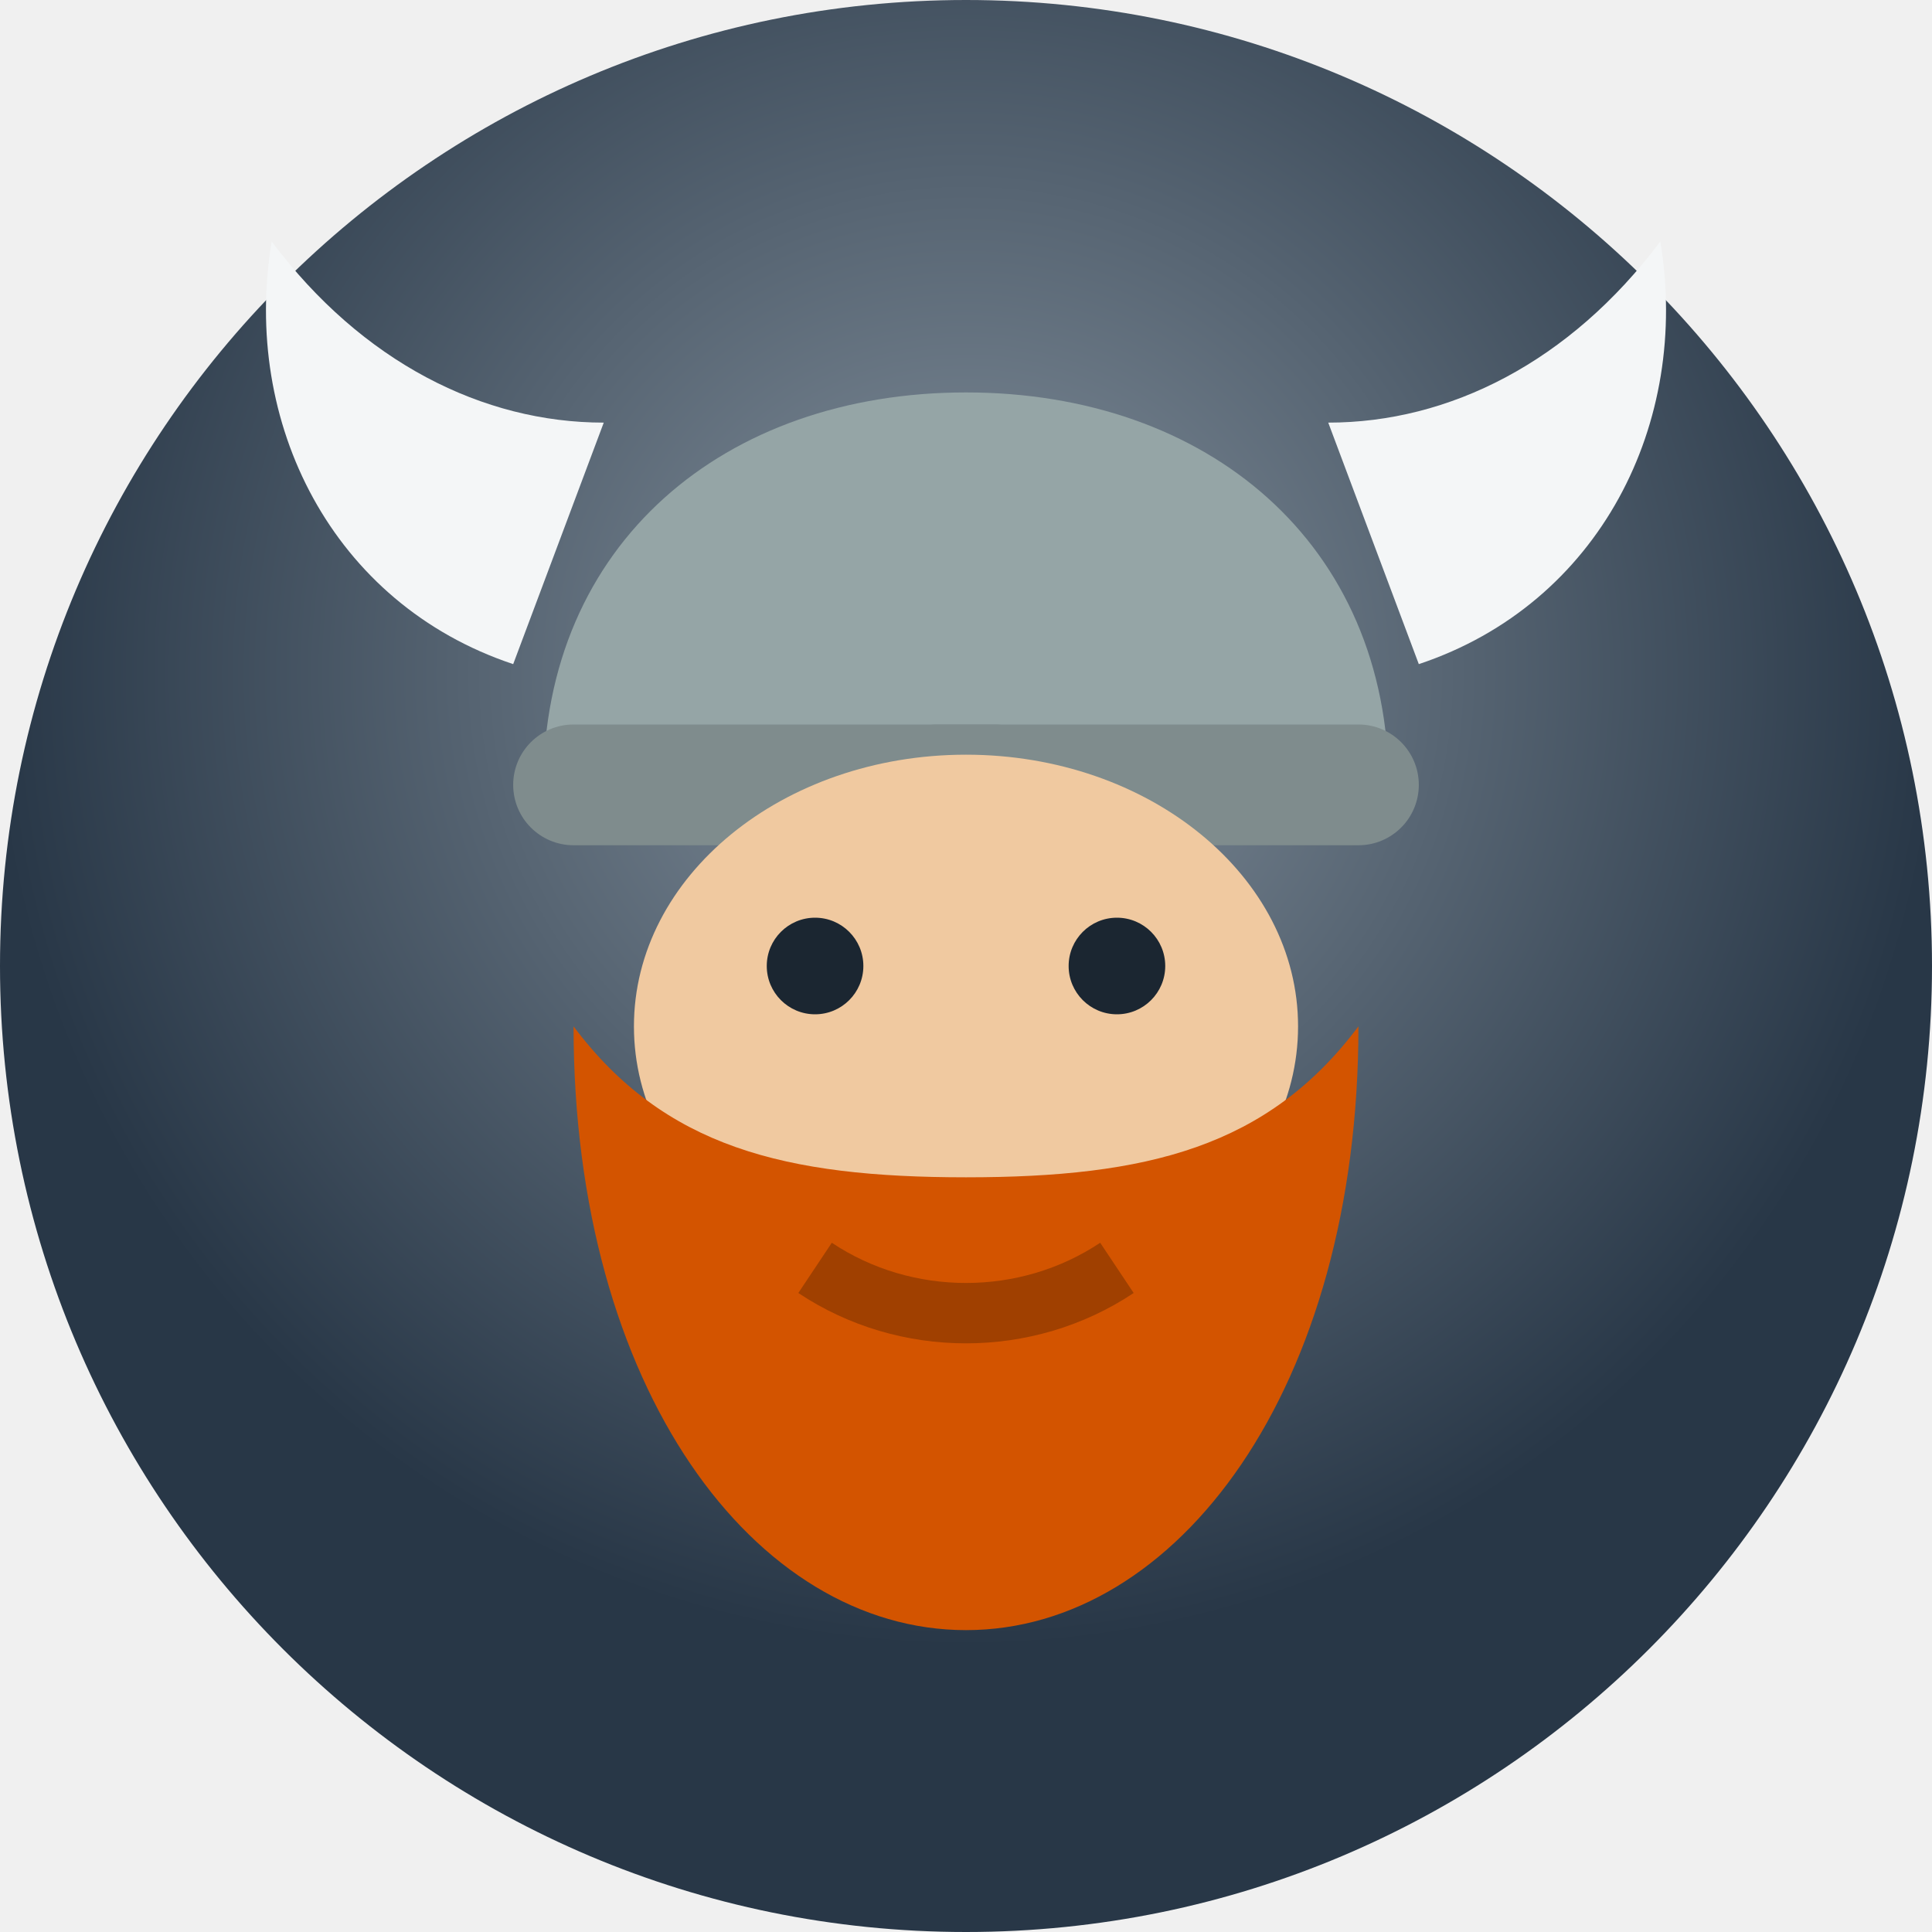
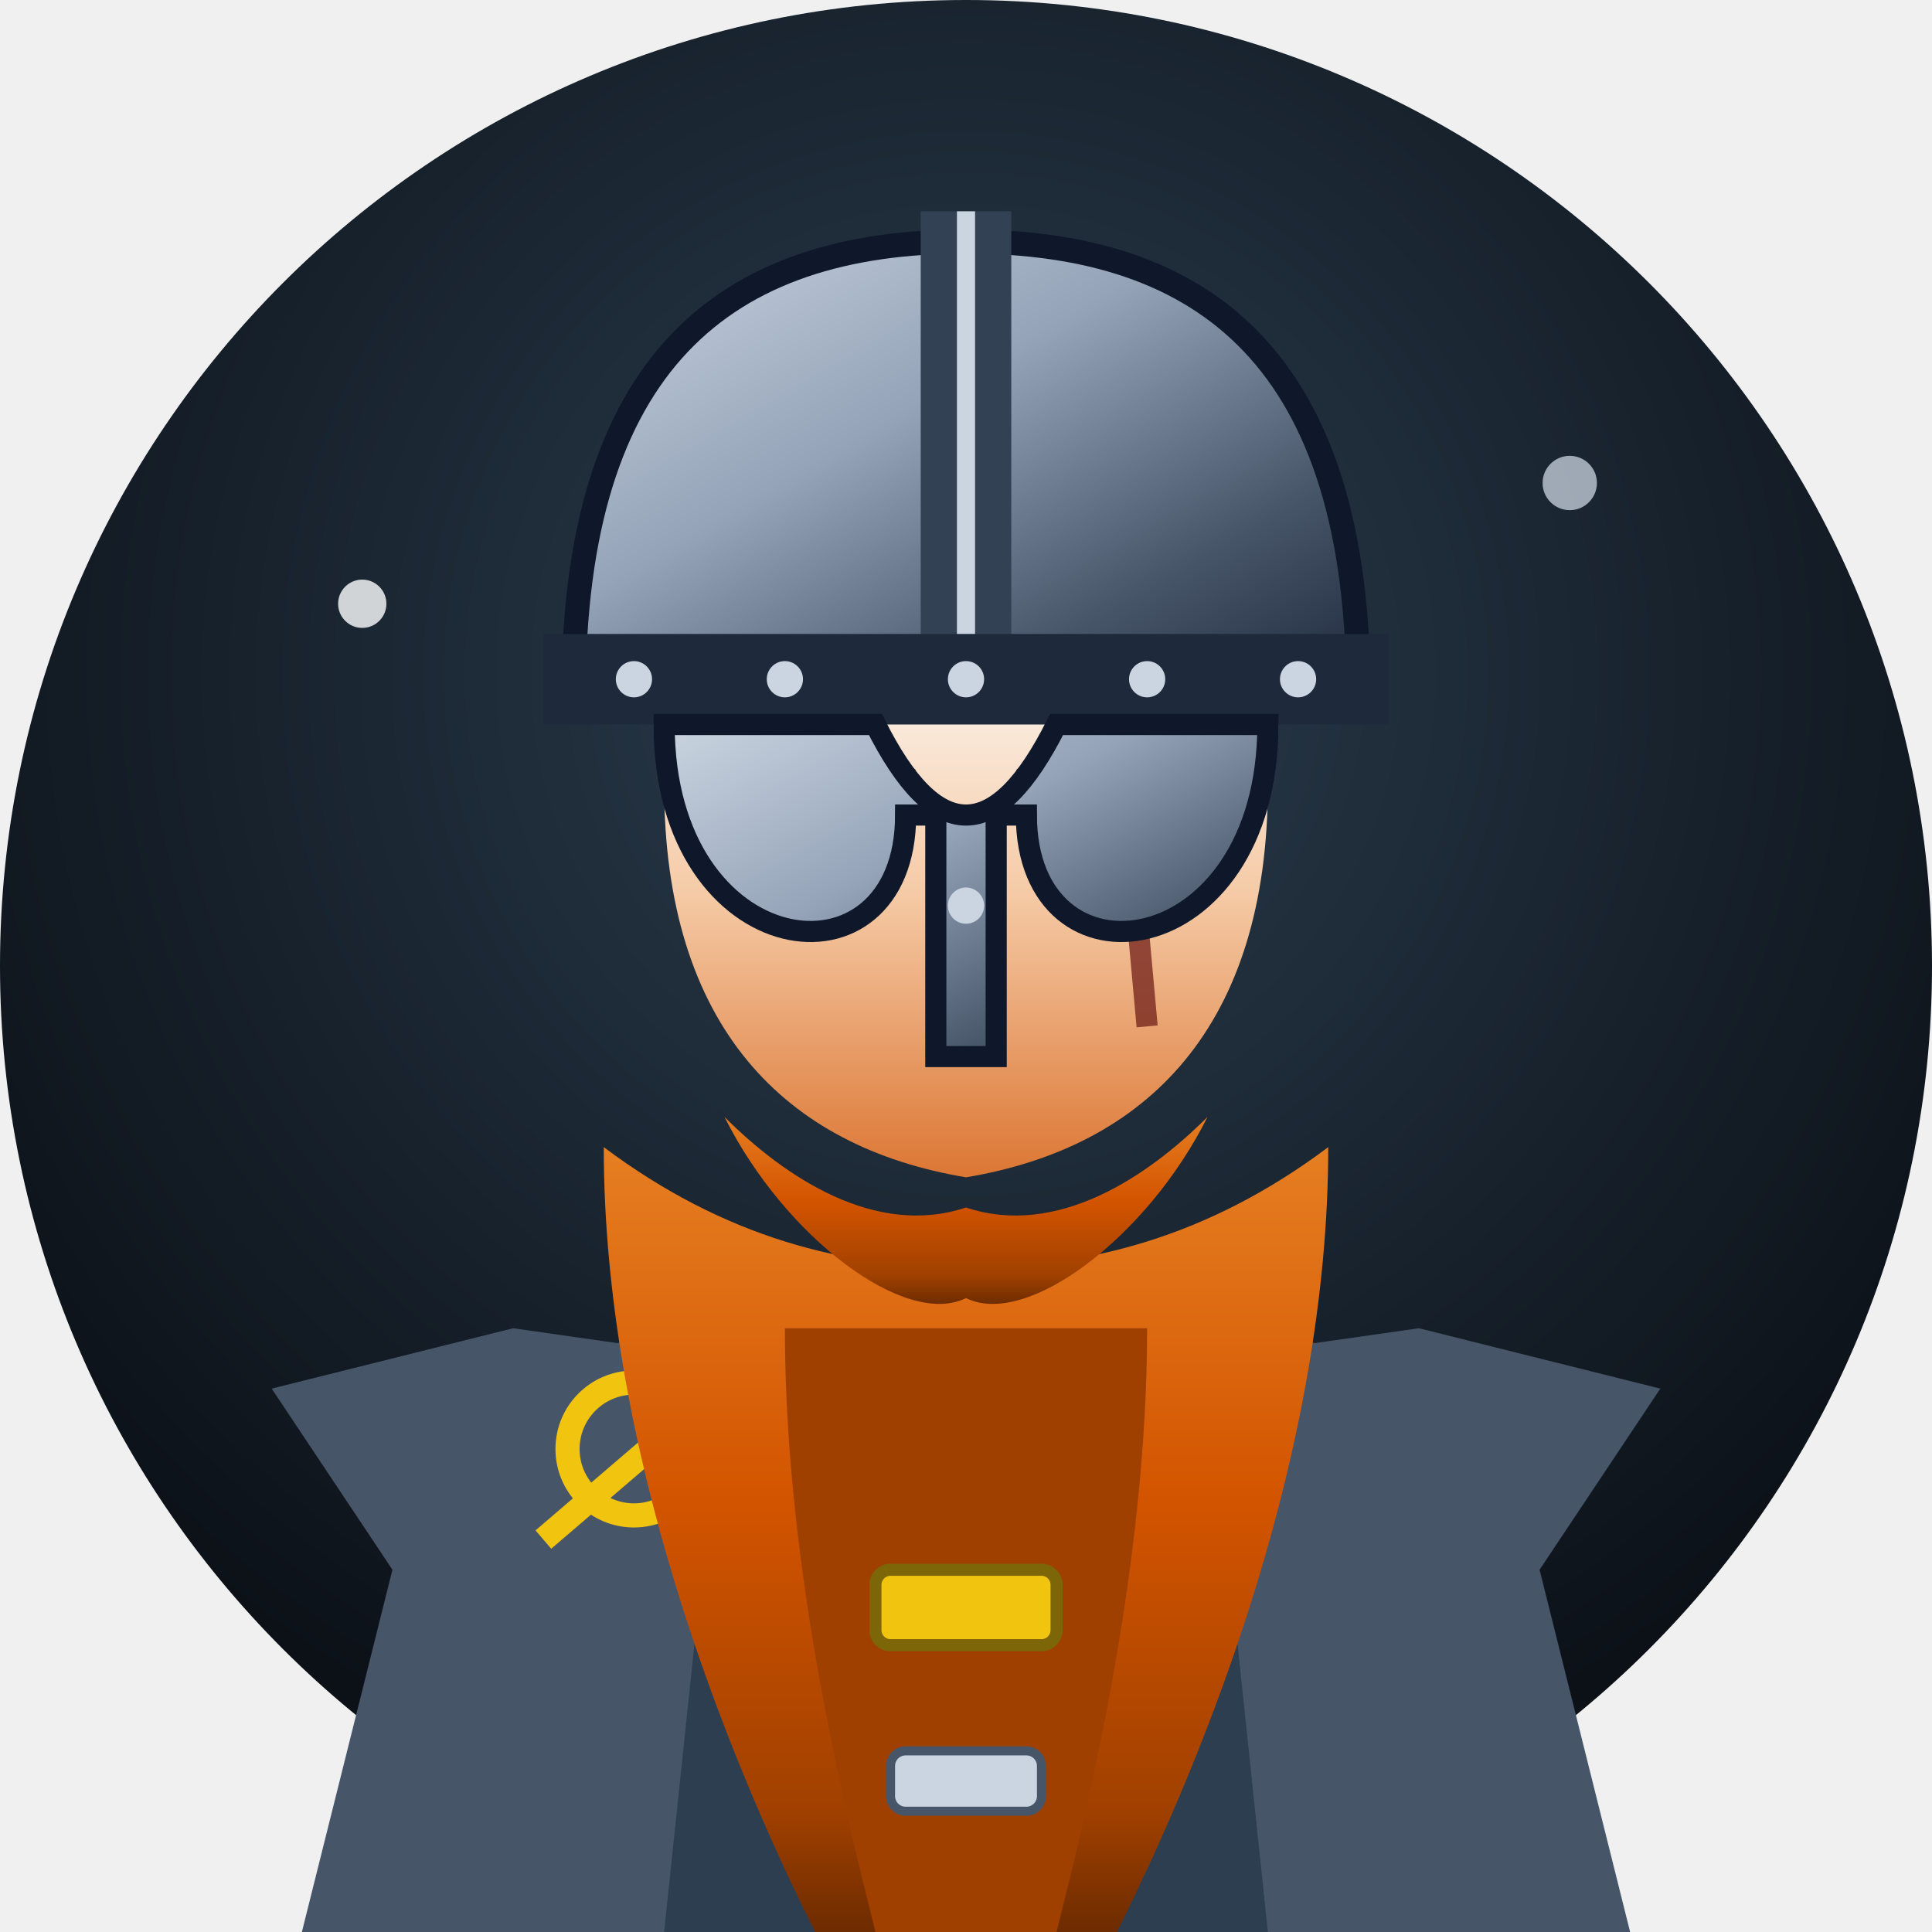
<svg xmlns="http://www.w3.org/2000/svg" viewBox="0 0 64 64">
  <defs>
-     <radialGradient id="f" cx="50%" cy="35%">
-       <stop offset="0" stop-color="#85929e" />
-       <stop offset="1" stop-color="#283747" />
+     <radialGradient id="bgVikingo" cx="50%" cy="35%" r="65%">
+       <stop offset="0%" stop-color="#2c3e50" />
+       <stop offset="55%" stop-color="#18232e" />
+       <stop offset="100%" stop-color="#0a0e14" />
    </radialGradient>
+     <linearGradient id="hierroNodico" x1="0" y1="0" x2="1" y2="1">
+       <stop offset="0%" stop-color="#cbd5e1" />
+       <stop offset="40%" stop-color="#94a3b8" />
+       <stop offset="75%" stop-color="#475569" />
+       <stop offset="100%" stop-color="#1e293b" />
+     </linearGradient>
+     <linearGradient id="barbaRojiza" x1="0" y1="0" x2="0" y2="1">
+       <stop offset="0%" stop-color="#e67e22" />
+       <stop offset="45%" stop-color="#d35400" />
+       <stop offset="85%" stop-color="#a04000" />
+       <stop offset="100%" stop-color="#6e2c00" />
+     </linearGradient>
+     <radialGradient id="ojoNordico" cx="45%" cy="45%" r="55%">
+       <stop offset="0%" stop-color="#ffffff" />
+       <stop offset="35%" stop-color="#70d6ff" />
+       <stop offset="80%" stop-color="#0080ff" />
+       <stop offset="100%" stop-color="#003566" />
+     </radialGradient>
+     <linearGradient id="pielGuerrero" x1="0" y1="0" x2="0" y2="1">
+       <stop offset="0%" stop-color="#fdfefe" />
+       <stop offset="50%" stop-color="#f5cba7" />
+       <stop offset="100%" stop-color="#dc7633" />
+     </linearGradient>
  </defs>
-   <circle cx="32" cy="32" r="32" fill="url(#f)" />
-   <path d="M17 22c-6-2-9-8-8-14 3 4 7 6 11 6z" fill="#f4f6f7" />
-   <path d="M47 22c6-2 9-8 8-14-3 4-7 6-11 6z" fill="#f4f6f7" />
-   <path d="M18 26c0-8 6-13 14-13s14 5 14 13z" fill="#95a5a6" />
-   <rect x="17" y="24" width="30" height="4" rx="2" fill="#7f8c8d" />
-   <rect x="30" y="24" width="4" height="12" rx="1" fill="#7f8c8d" />
-   <ellipse cx="32" cy="34" rx="11" ry="9" fill="#f0c9a0" />
-   <circle cx="27" cy="32" r="1.6" fill="#1b2631" />
-   <circle cx="37" cy="32" r="1.6" fill="#1b2631" />
-   <path d="M19 34c0 12 6 20 13 20s13-8 13-20c-3 4-7 5-13 5s-10-1-13-5z" fill="#d35400" />
-   <path d="M27 42c3 2 7 2 10 0" stroke="#a04000" stroke-width="2" fill="none" />
+   <circle cx="32" cy="32" r="32" fill="url(#bgVikingo)" />
+   <circle cx="12" cy="20" r="0.8" fill="#ffffff" opacity="0.8" />
+   <circle cx="52" cy="16" r="0.9" fill="#cbd5e1" opacity="0.75" />
+   <circle cx="50" cy="46" r="0.7" fill="#ffffff" opacity="0.7" />
+   <path d="M12 64 C12 50, 18 44, 25 43 L32 47 L39 43 C46 44, 52 50, 52 64 Z" fill="#2c3e50" />
+   <path d="M10 64 L13 52 L9 46 L17 44 L24 45 L22 64 Z" fill="#475569" />
+   <path d="M54 64 L51 52 L55 46 L47 44 L40 45 L42 64 Z" fill="#475569" />
+   <circle cx="21" cy="48" r="2.2" fill="none" stroke="#f1c40f" stroke-width="0.8" />
+   <line x1="18" y1="51" x2="25" y2="45" stroke="#f1c40f" stroke-width="0.8" />
+   <path d="M20 38 C20 48, 24 58, 27 64 L37 64 C40 58, 44 48, 44 38 C40 41, 36 42, 32 42 C28 42, 24 41, 20 38 Z" fill="url(#barbaRojiza)" />
+   <path d="M26 44 C26 52, 28 60, 29 64 L35 64 C36 60, 38 52, 38 44 Z" fill="#a04000" />
+   <rect x="29" y="52" width="6" height="2.5" rx="0.5" fill="#f1c40f" stroke="#7d6608" stroke-width="0.4" />
+   <rect x="29.5" y="58" width="5" height="2" rx="0.5" fill="#cbd5e1" stroke="#475569" stroke-width="0.3" />
+   <path d="M24 37 C26 39, 29 41, 32 40 C35 41, 38 39, 40 37 C38 41, 34 44, 32 43 C30 44, 26 41, 24 37 Z" fill="url(#barbaRojiza)" />
+   <path d="M22 26 C22 22, 26 20, 32 20 C38 20, 42 22, 42 26 C42 34, 38 38, 32 39 C26 38, 22 34, 22 26 Z" fill="url(#pielGuerrero)" />
+   <ellipse cx="27" cy="28" rx="2.5" ry="1.6" fill="#0f172a" />
+   <circle cx="27" cy="28" r="1.2" fill="url(#ojoNordico)" />
+   <circle cx="27.4" cy="27.5" r="0.4" fill="#ffffff" />
+   <ellipse cx="37" cy="28" rx="2.5" ry="1.6" fill="#0f172a" />
+   <circle cx="37" cy="28" r="1.2" fill="url(#ojoNordico)" />
+   <circle cx="37.4" cy="27.5" r="0.4" fill="#ffffff" />
+   <line x1="37" y1="23" x2="38" y2="34" stroke="#78281f" stroke-width="0.7" opacity="0.8" />
+   <path d="M24 25 Q27 24 30 26" stroke="#501814" stroke-width="1.2" fill="none" />
+   <path d="M40 25 Q37 24 34 26" stroke="#501814" stroke-width="1.2" fill="none" />
+   <path d="M19 23 C19 12, 24 8, 32 8 C40 8, 45 12, 45 23 L19 23 Z" fill="url(#hierroNodico)" stroke="#0f172a" stroke-width="0.8" />
+   <path d="M30.5 7 L33.5 7 L33.5 23 L30.5 23 Z" fill="#334155" />
+   <line x1="32" y1="7" x2="32" y2="23" stroke="#cbd5e1" stroke-width="0.6" />
+   <rect x="18" y="21" width="28" height="3" fill="#1e293b" />
+   <circle cx="21" cy="22.5" r="0.6" fill="#cbd5e1" />
+   <circle cx="26" cy="22.5" r="0.6" fill="#cbd5e1" />
+   <circle cx="32" cy="22.5" r="0.6" fill="#cbd5e1" />
+   <circle cx="38" cy="22.5" r="0.6" fill="#cbd5e1" />
+   <circle cx="43" cy="22.5" r="0.6" fill="#cbd5e1" />
+   <path d="M22 24 C22 32, 30 33, 30 27 L31 27 L31 35 L33 35 L33 27 L34 27 C34 33, 42 32, 42 24 L35 24 C34 26, 33 27, 32 27 C31 27, 30 26, 29 24 Z" fill="url(#hierroNodico)" stroke="#0f172a" stroke-width="0.7" />
+   <circle cx="32" cy="30" r="0.6" fill="#cbd5e1" />
</svg>
